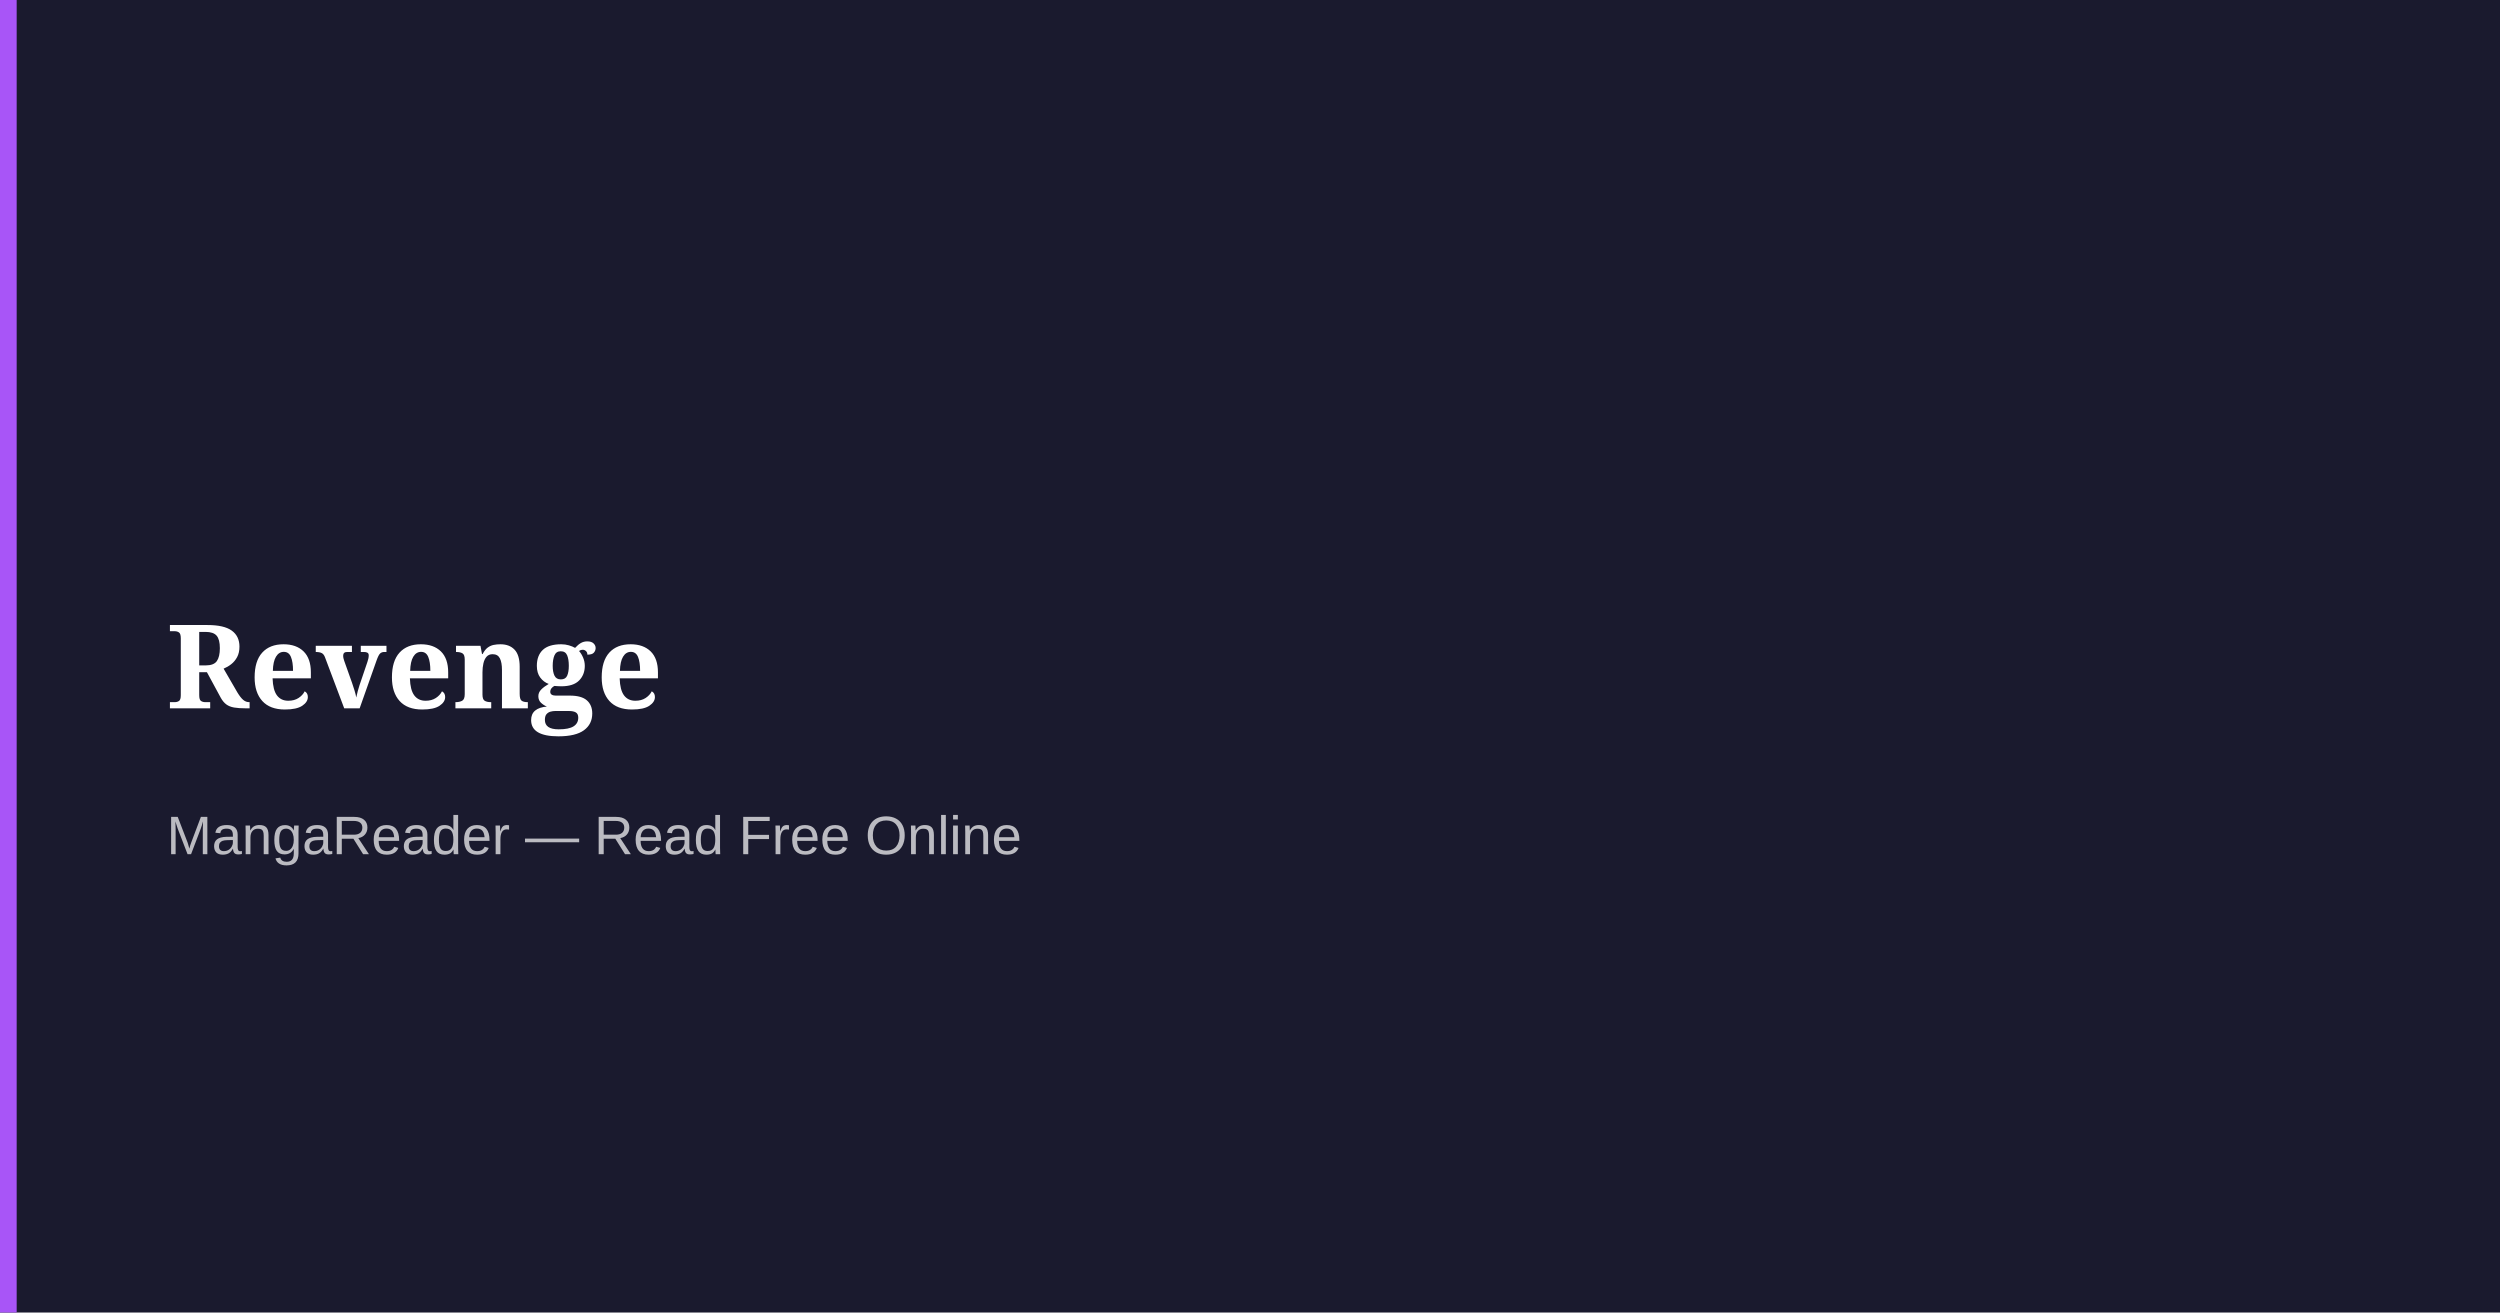
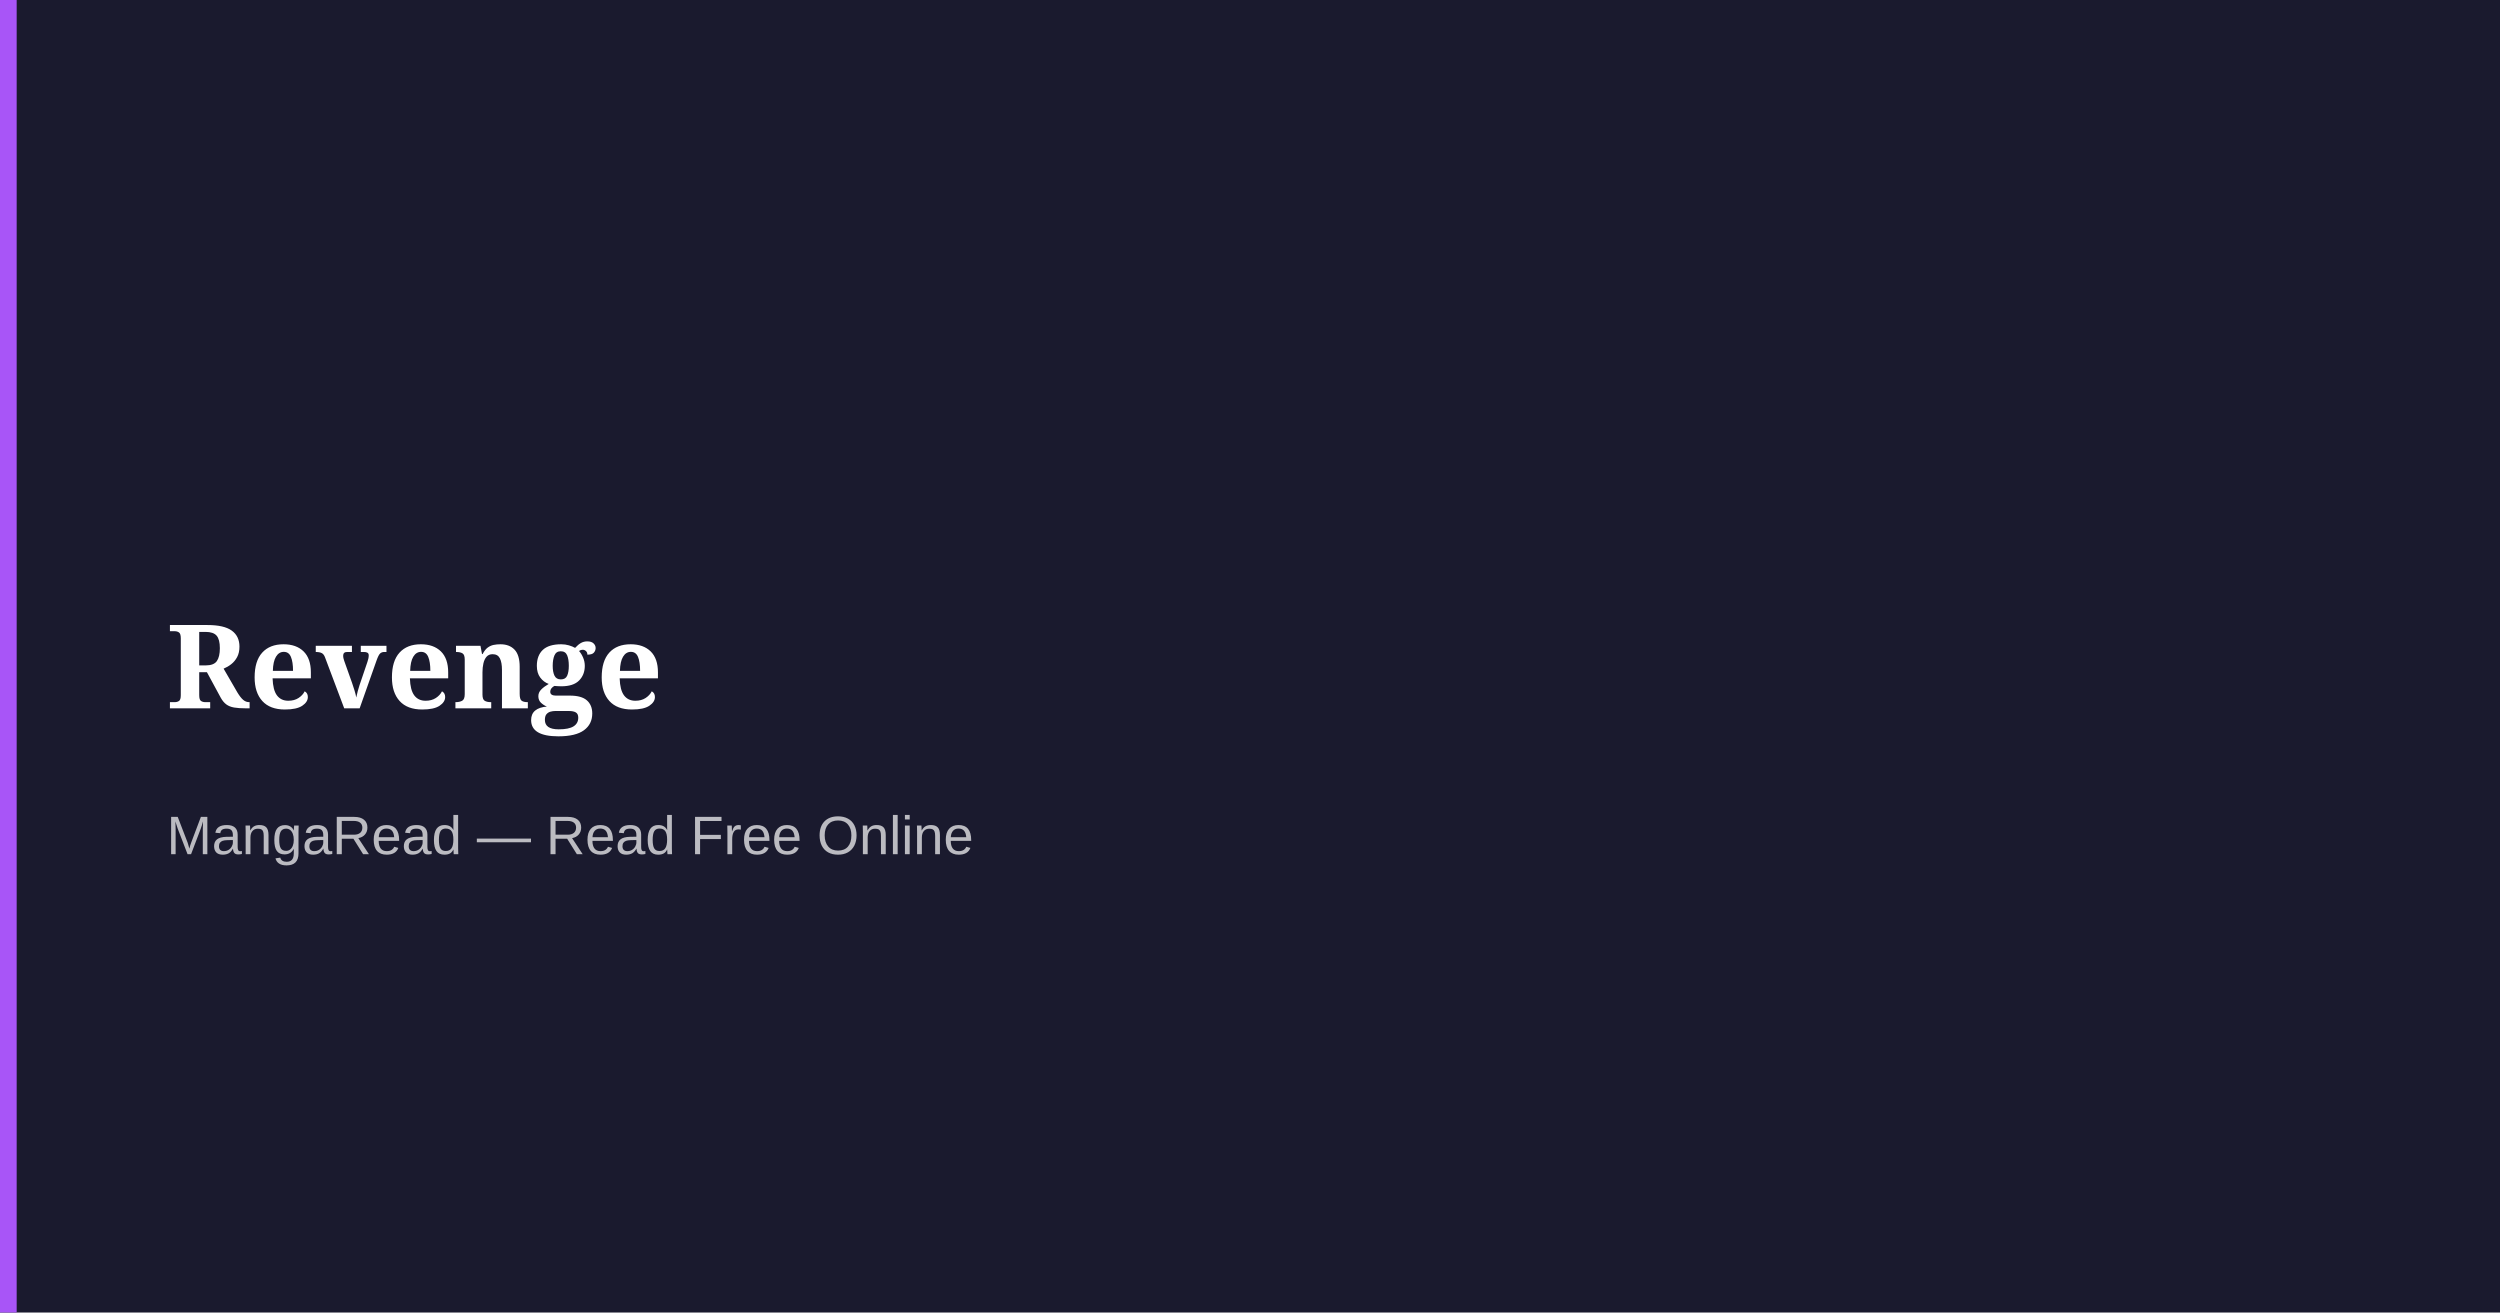
<svg xmlns="http://www.w3.org/2000/svg" width="1200" height="630" viewBox="0 0 1200 630">
  <rect width="1200" height="630" fill="#1a1a2e" />
  <rect x="0" y="0" width="8" height="630" fill="#a855f7" />
  <text x="80" y="340" font-family="Georgia, serif" font-size="56" fill="#fff" font-weight="bold">Revenge</text>
-   <text x="80" y="410" font-family="Arial, sans-serif" font-size="26" fill="#fff" opacity="0.7">MangaReader — Read Free Online</text>
+   <text x="80" y="410" font-family="Arial, sans-serif" font-size="26" fill="#fff" opacity="0.7">MangaRead — Read Free Online</text>
</svg>
